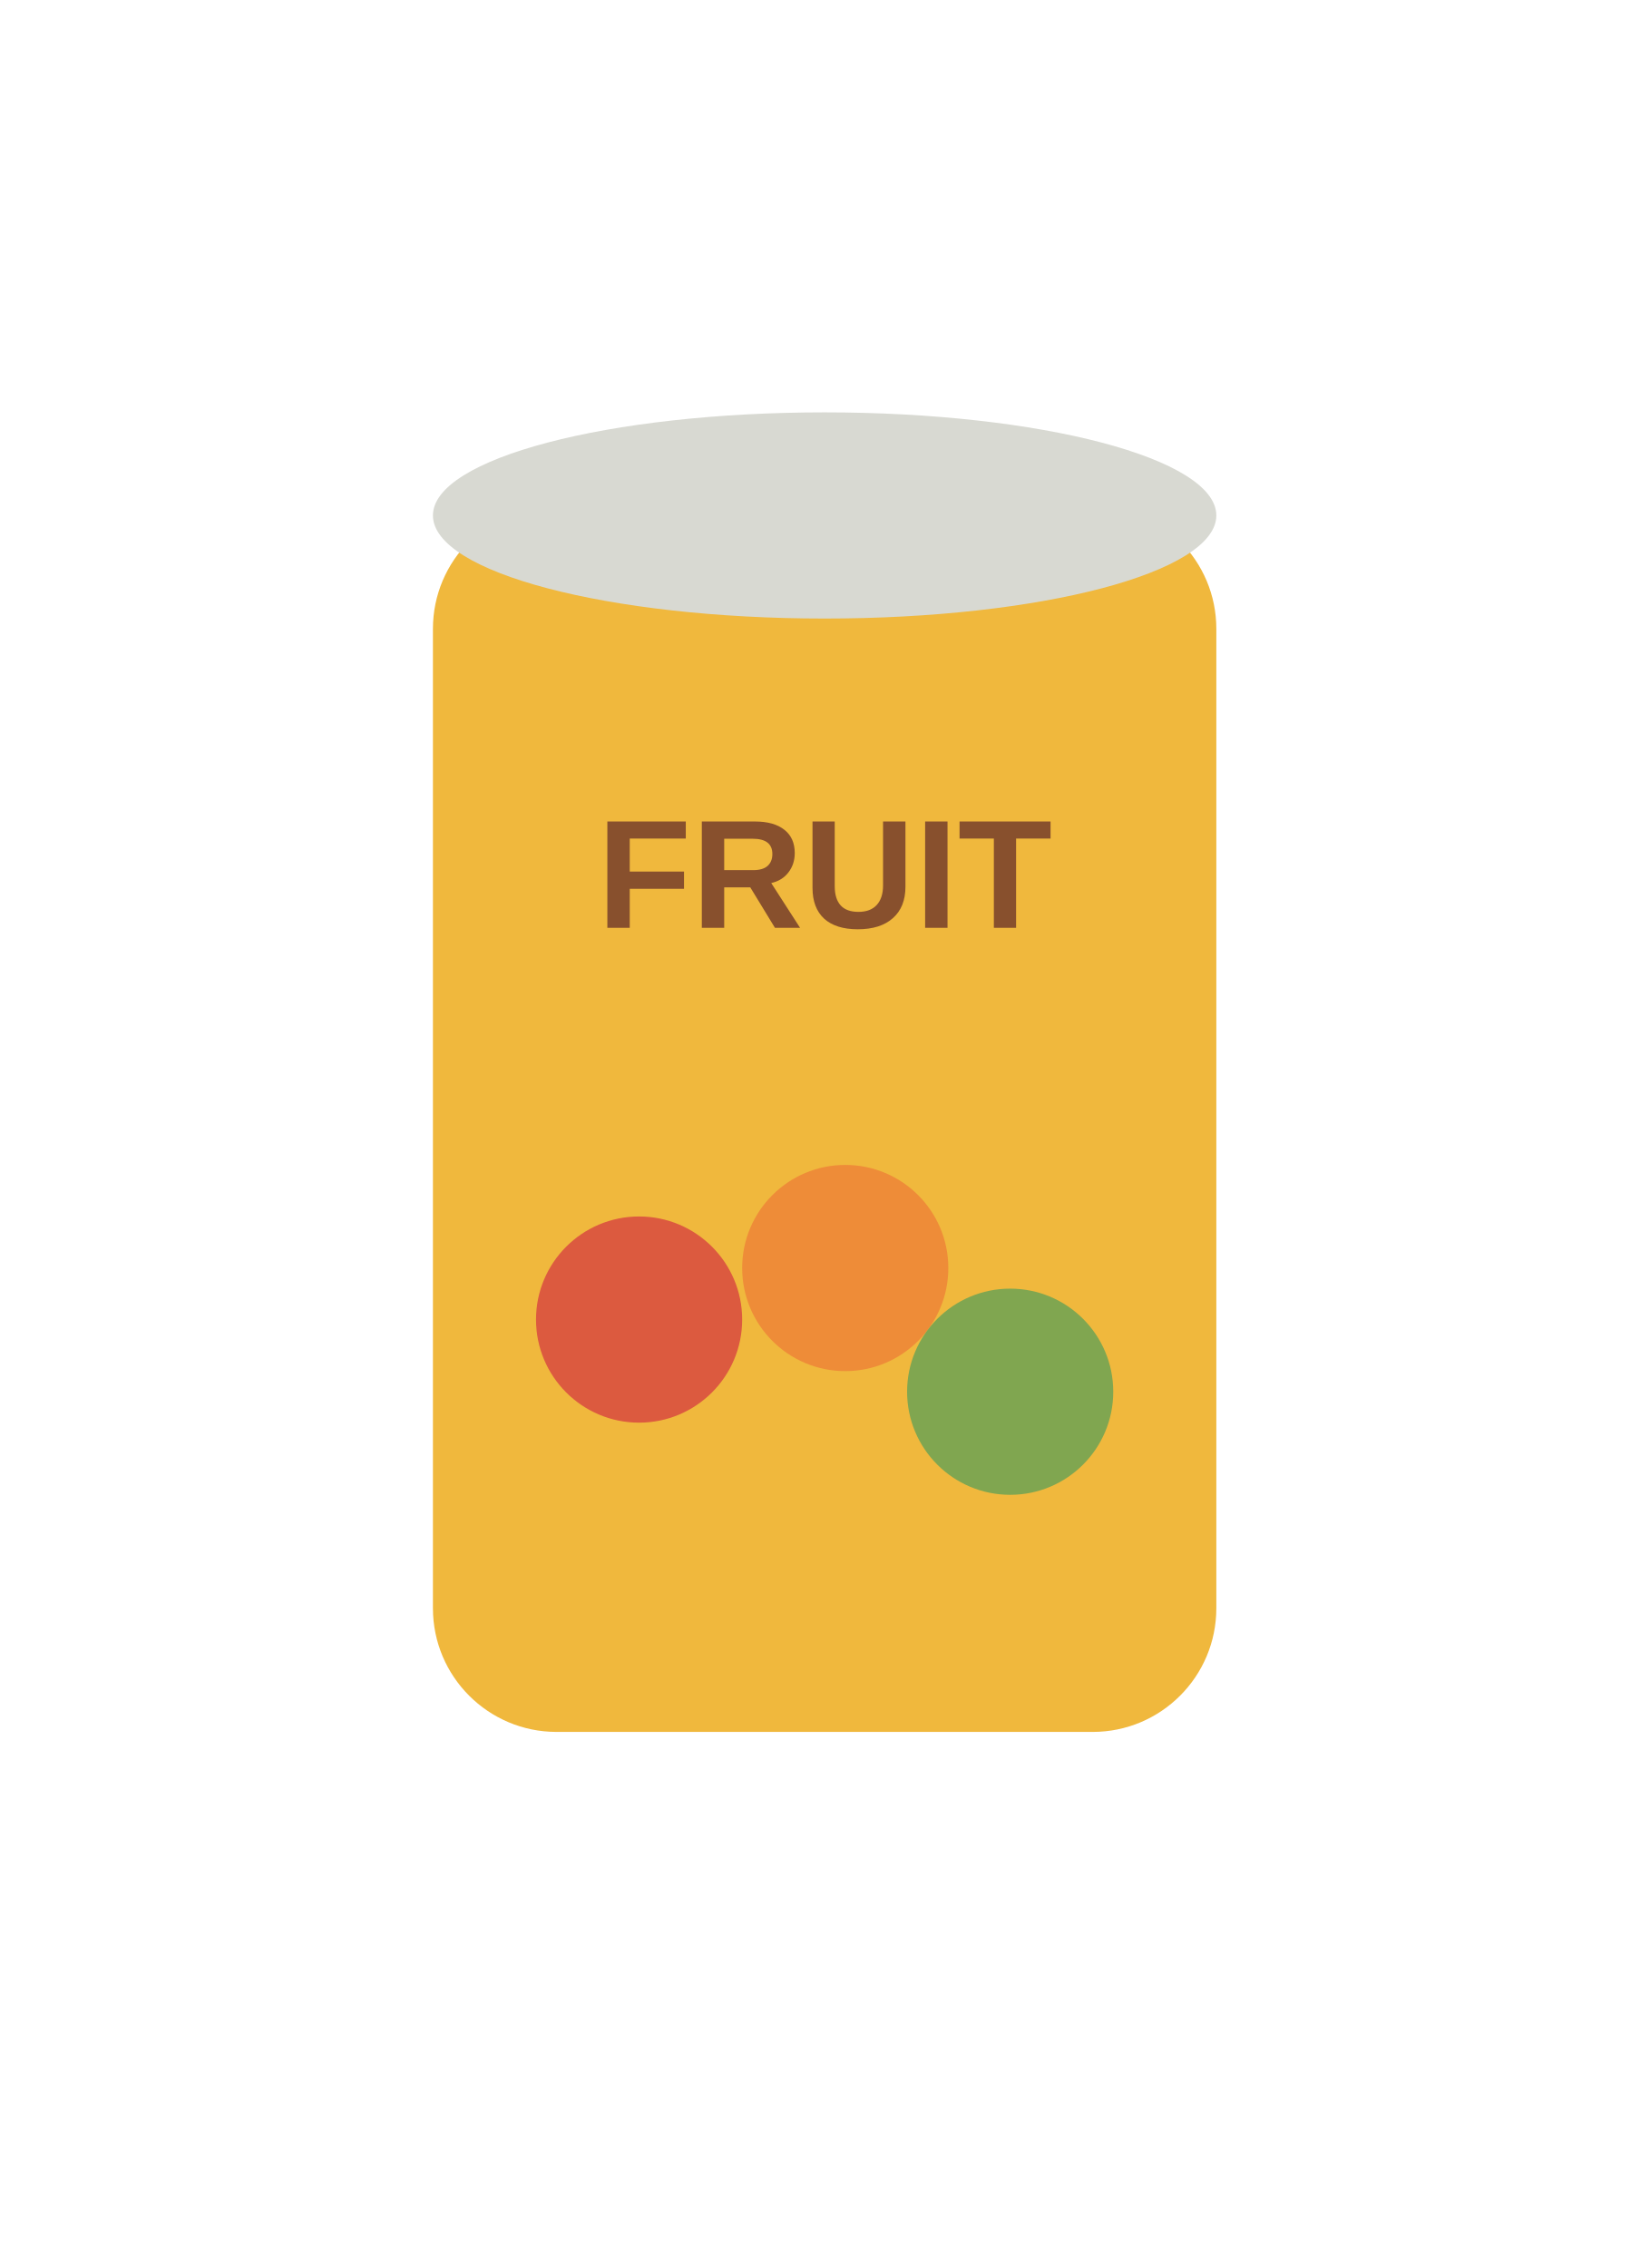
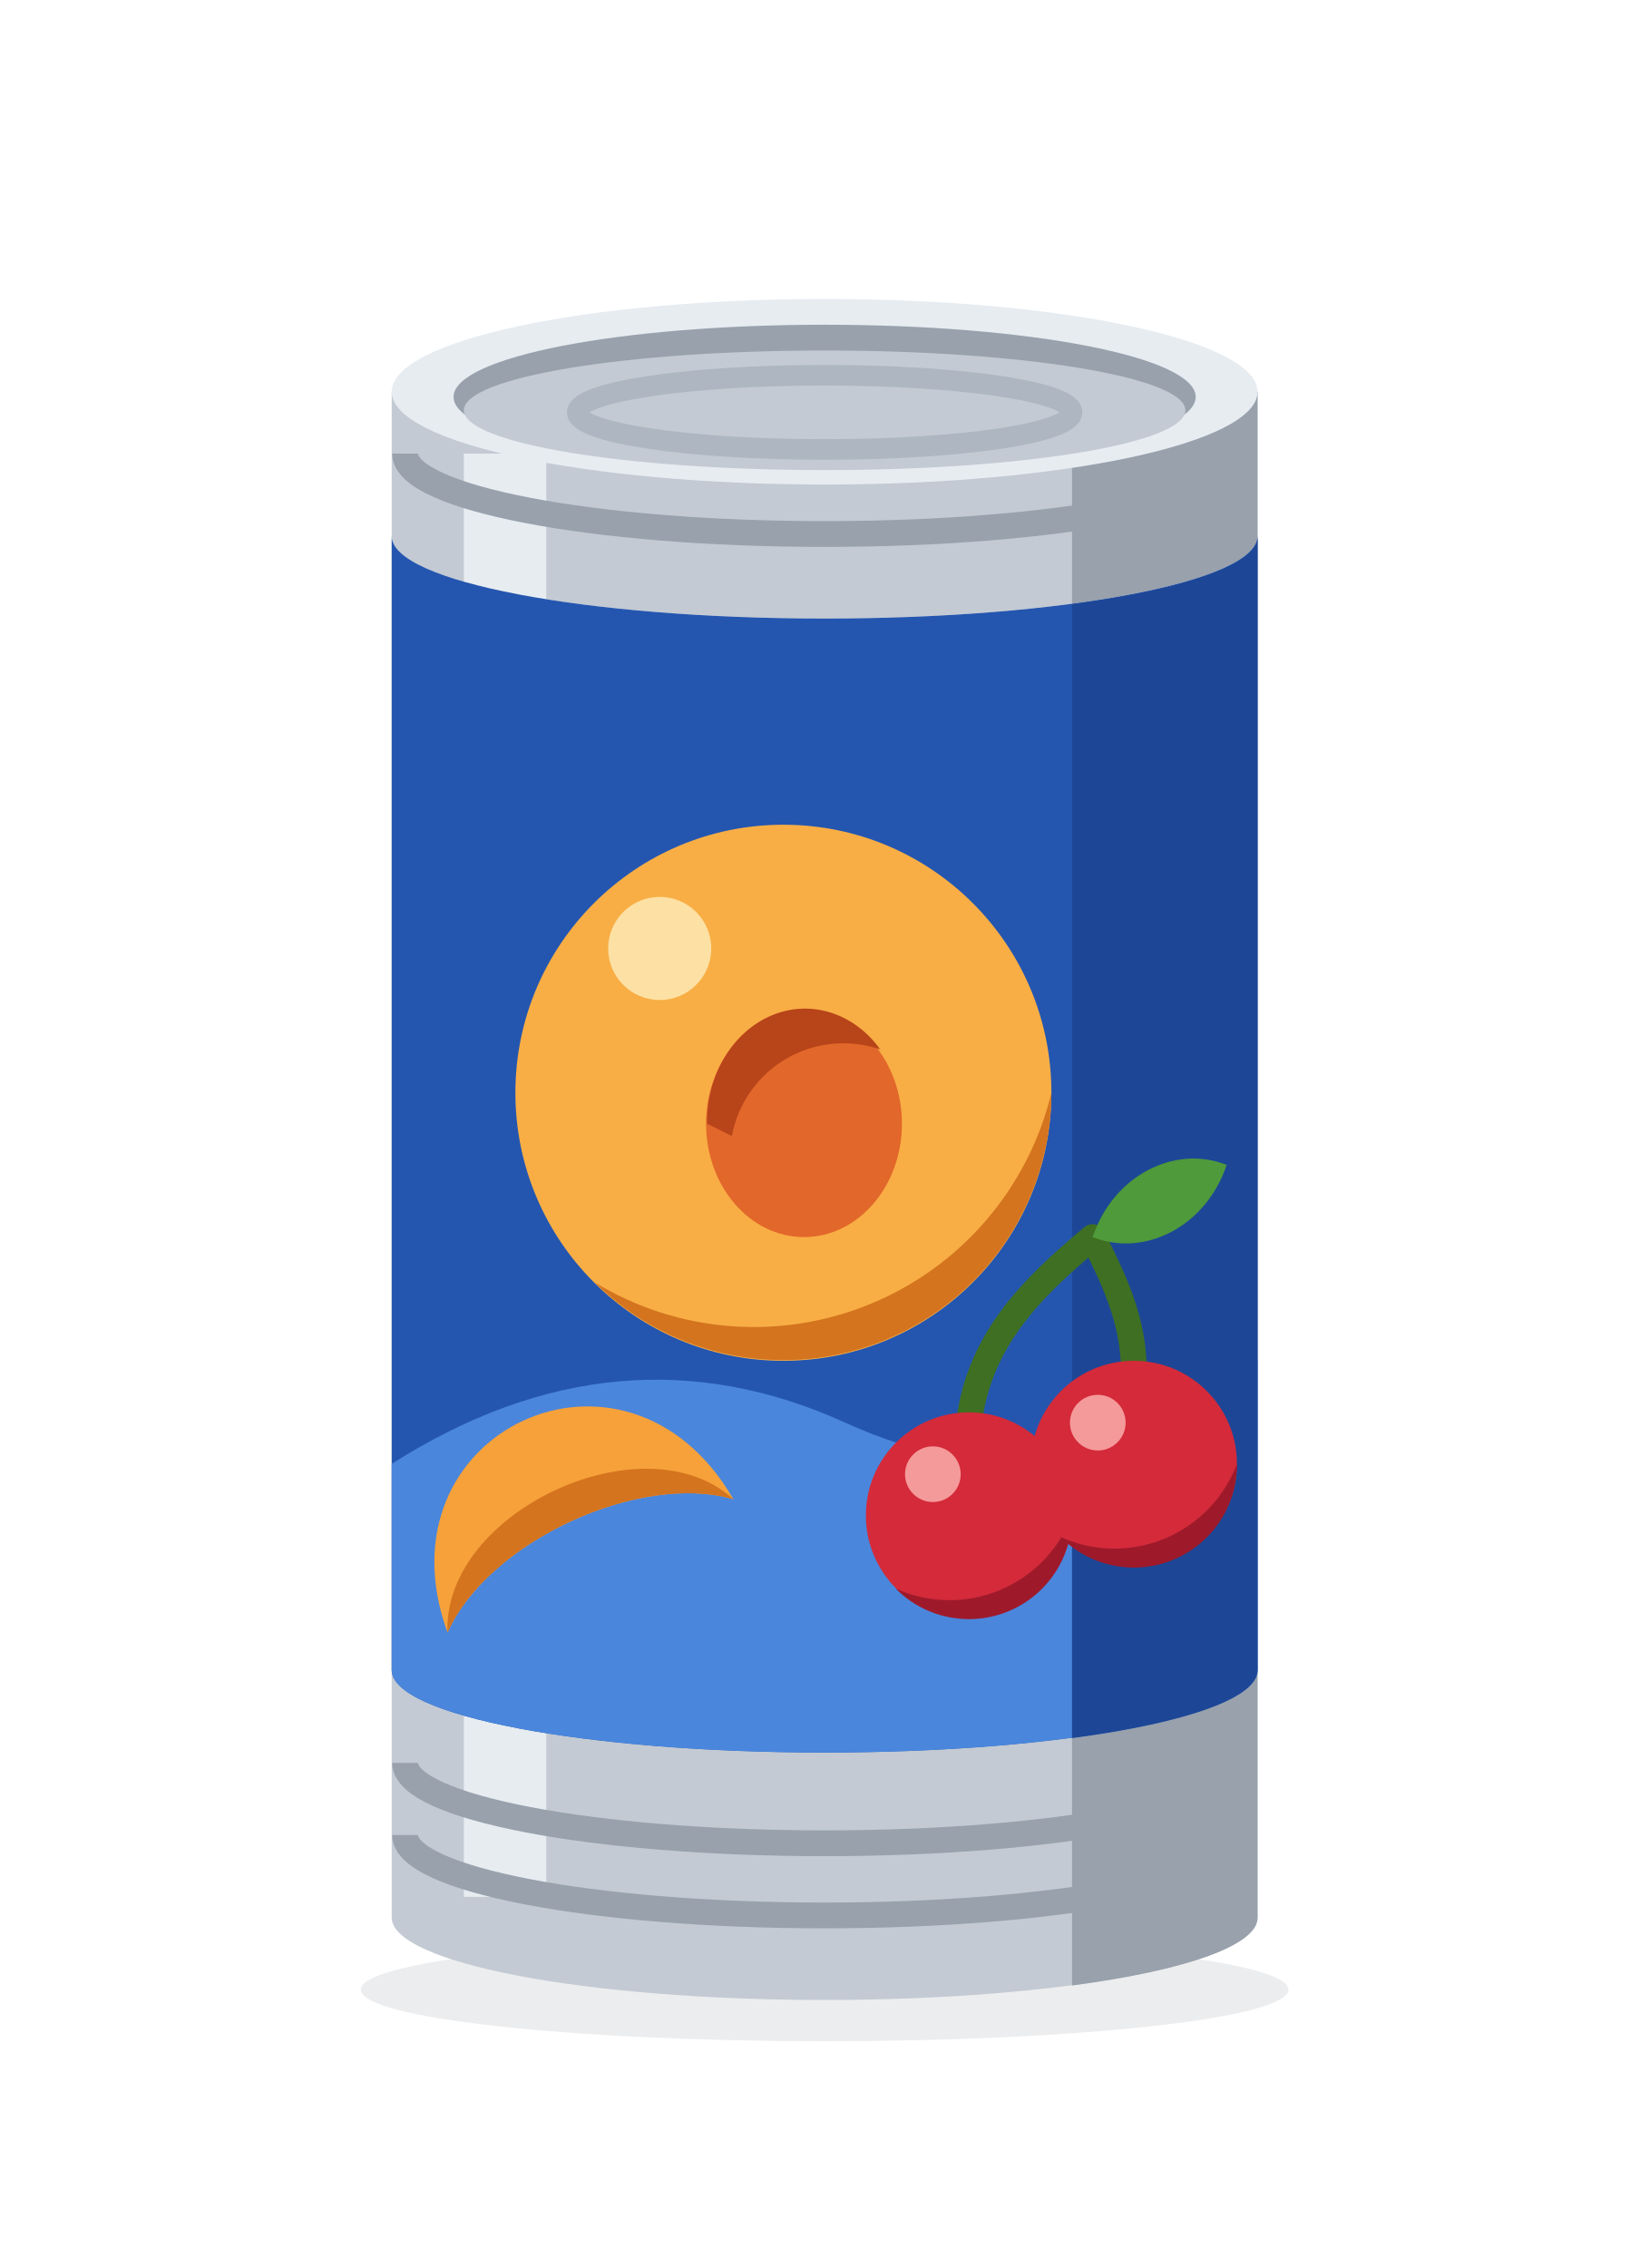
<svg xmlns="http://www.w3.org/2000/svg" viewBox="0 0 160 220">
-   <rect x="42" y="49" width="76" height="119" rx="12" fill="#f0b83d" />
-   <ellipse cx="80" cy="50" rx="38" ry="10" fill="#d8d9d2" />
-   <text x="80" y="90" text-anchor="middle" font-family="Arial" font-size="15" font-weight="700" fill="#88502d">FRUIT</text>
-   <g>
-     <circle cx="62" cy="128" r="10" fill="#dc5a3f" />
-     <circle cx="82" cy="123" r="10" fill="#ee8c38" />
-     <circle cx="98" cy="135" r="10" fill="#80a650" />
+   <g id="item">
+     <ellipse cx="80" cy="193" rx="45" ry="5" fill="#0f172a" opacity="0.08" />
+     <path d="M38 38V186a42 8 0 0 0 84 0V38z" fill="#c3cad3" />
+     <path d="M104 38h18v148a42 8 0 0 1-18 6.6z" fill="#98a1ac" />
+     <path d="M45 44h8v140h-8z" fill="#e7ecf1" />
+     <path d="M39.3 44a40.7 7.8 0 0 0 81.4 0M39.3 171a40.7 7.8 0 0 0 81.4 0M39.3 178a40.7 7.8 0 0 0 81.4 0" fill="none" stroke="#98a1ac" stroke-width="2.5" />
+     <ellipse cx="80" cy="38" rx="42" ry="9" fill="#e7ecf1" />
+     <ellipse cx="80" cy="38.5" rx="36" ry="7" fill="#98a1ac" />
+     <ellipse cx="80" cy="39.8" rx="35" ry="5.8" fill="#c3cad3" />
+     <ellipse cx="80" cy="40" rx="24" ry="3.6" fill="none" stroke="#aeb7c1" stroke-width="2" />
+   </g>
+   <g id="label">
+     <path d="M38 52a42 8 0 0 0 84 0V162a42 8 0 0 1-84 0z" fill="#f7efe2" />
+   </g>
+   <g id="brand">
+     <path d="M38 52a42 8 0 0 0 84 0V162a42 8 0 0 1-84 0z" fill="#2456b0" />
+     <path d="M38 142q22-14 44-4t40-6V162a42 8 0 0 1-84 0z" fill="#4a86dc" />
+     <path d="M104 58.6A42 8 0 0 0 122 52V162a42 8 0 0 1-18 6.6z" fill="#1d4796" />
+     <g transform="translate(55 147) rotate(-25) scale(.9)">
+       <path d="M-17 6C-15 -17 15 -17 17 6C9 -1 -9 -1 -17 6z" fill="#f6a13a" />
+       <path d="M-17 6C-12 -6 12 -6 17 6C9 -1 -9 -1 -17 6z" fill="#d4741f" />
+     </g>
+     <circle cx="76" cy="106" r="26" fill="#f8ae45" />
+     <path d="M102 106a26 26 0 0 1-44.3 18.4a29.7 29.7 0 0 0 44.3-18.4z" fill="#d4741f" />
+     <ellipse cx="78" cy="109" rx="9.5" ry="11" fill="#e2672a" />
+     <path d="M68.6 109a9.5 11 0 0 1 16.8-7.2a11 11 0 0 0-14.4 8.4z" fill="#b8441a" />
+     <circle cx="64" cy="92" r="5" fill="#fde1a4" />
+     <path d="M94 138C95 130 100 125 106 120M110 133C110 128 108 124 106 120" fill="none" stroke="#3f6f22" stroke-width="2.5" stroke-linecap="round" />
+     <path d="M106 120c2-6 8-9 13-7c-2 6-8 9-13 7z" fill="#4f9a3a" />
+     <circle cx="94" cy="147" r="10" fill="#d42a3a" />
+     <path d="M104 147a10 10 0 0 1-17.1 7.1a12.7 12.7 0 0 0 17.1-7.1z" fill="#9e1a2b" />
+     <circle cx="90.5" cy="143" r="2.7" fill="#f59a9a" />
+     <circle cx="110" cy="142" r="10" fill="#d42a3a" />
+     <path d="M120 142a10 10 0 0 1-17.1 7.1a12.7 12.7 0 0 0 17.1-7.1z" fill="#9e1a2b" />
+     <circle cx="106.5" cy="138" r="2.7" fill="#f59a9a" />
  </g>
</svg>
